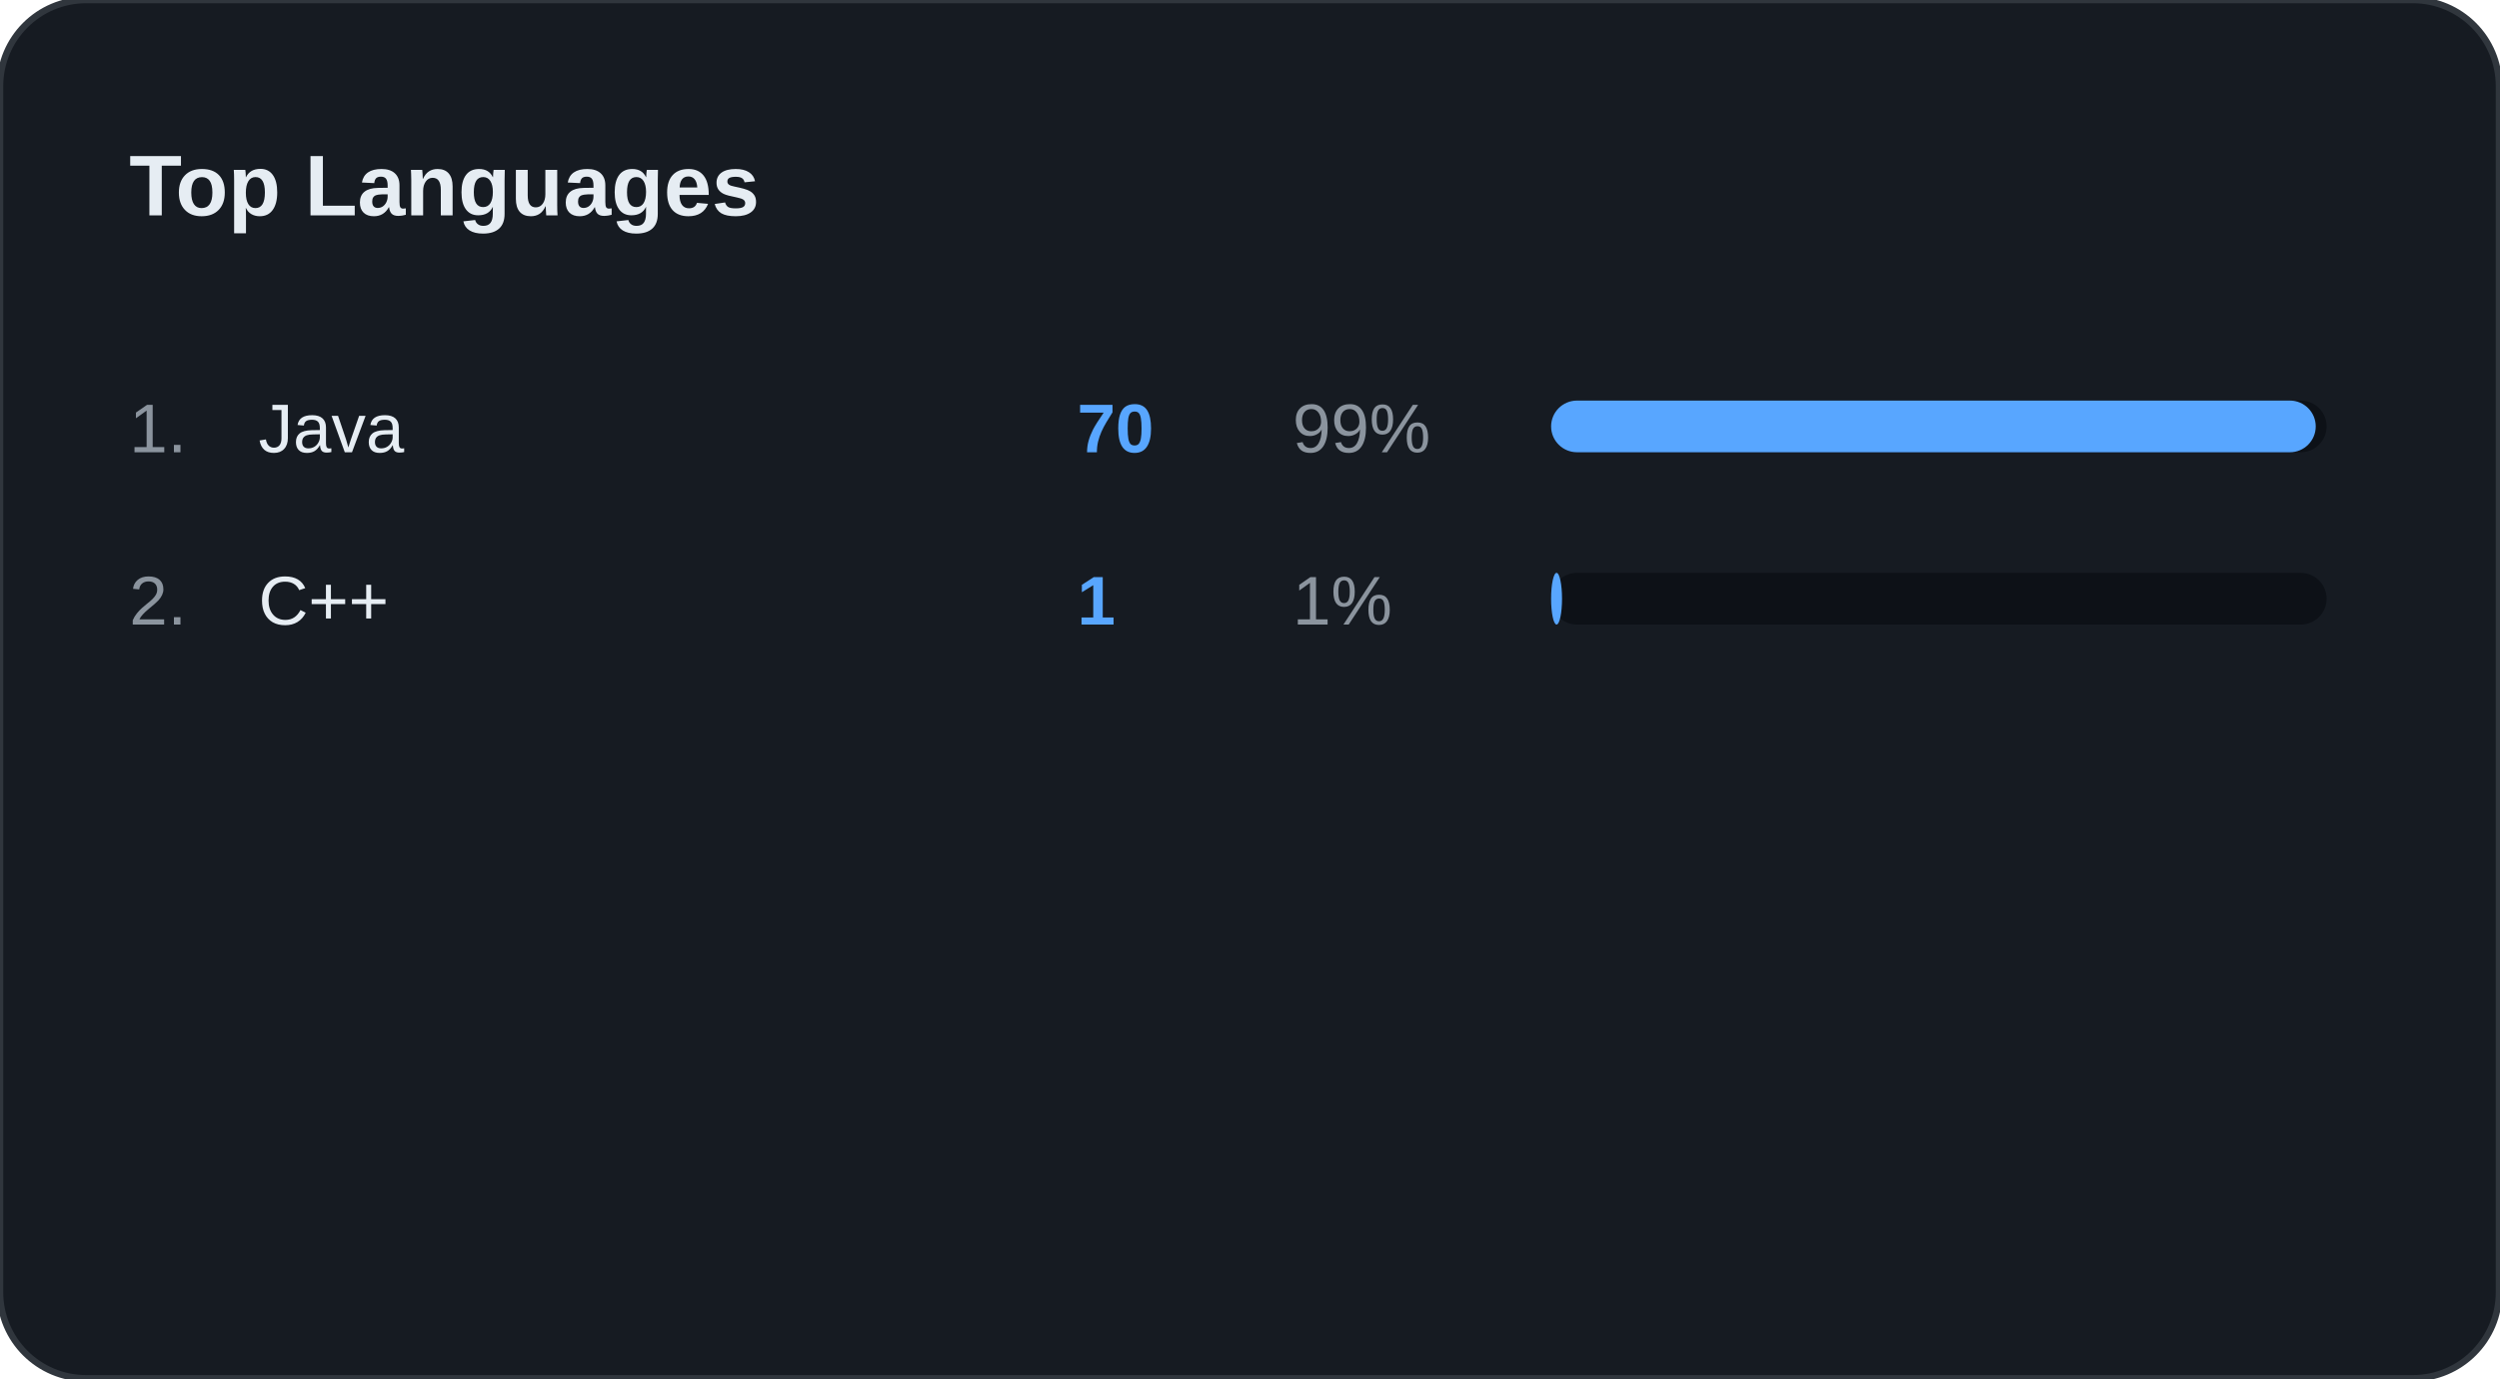
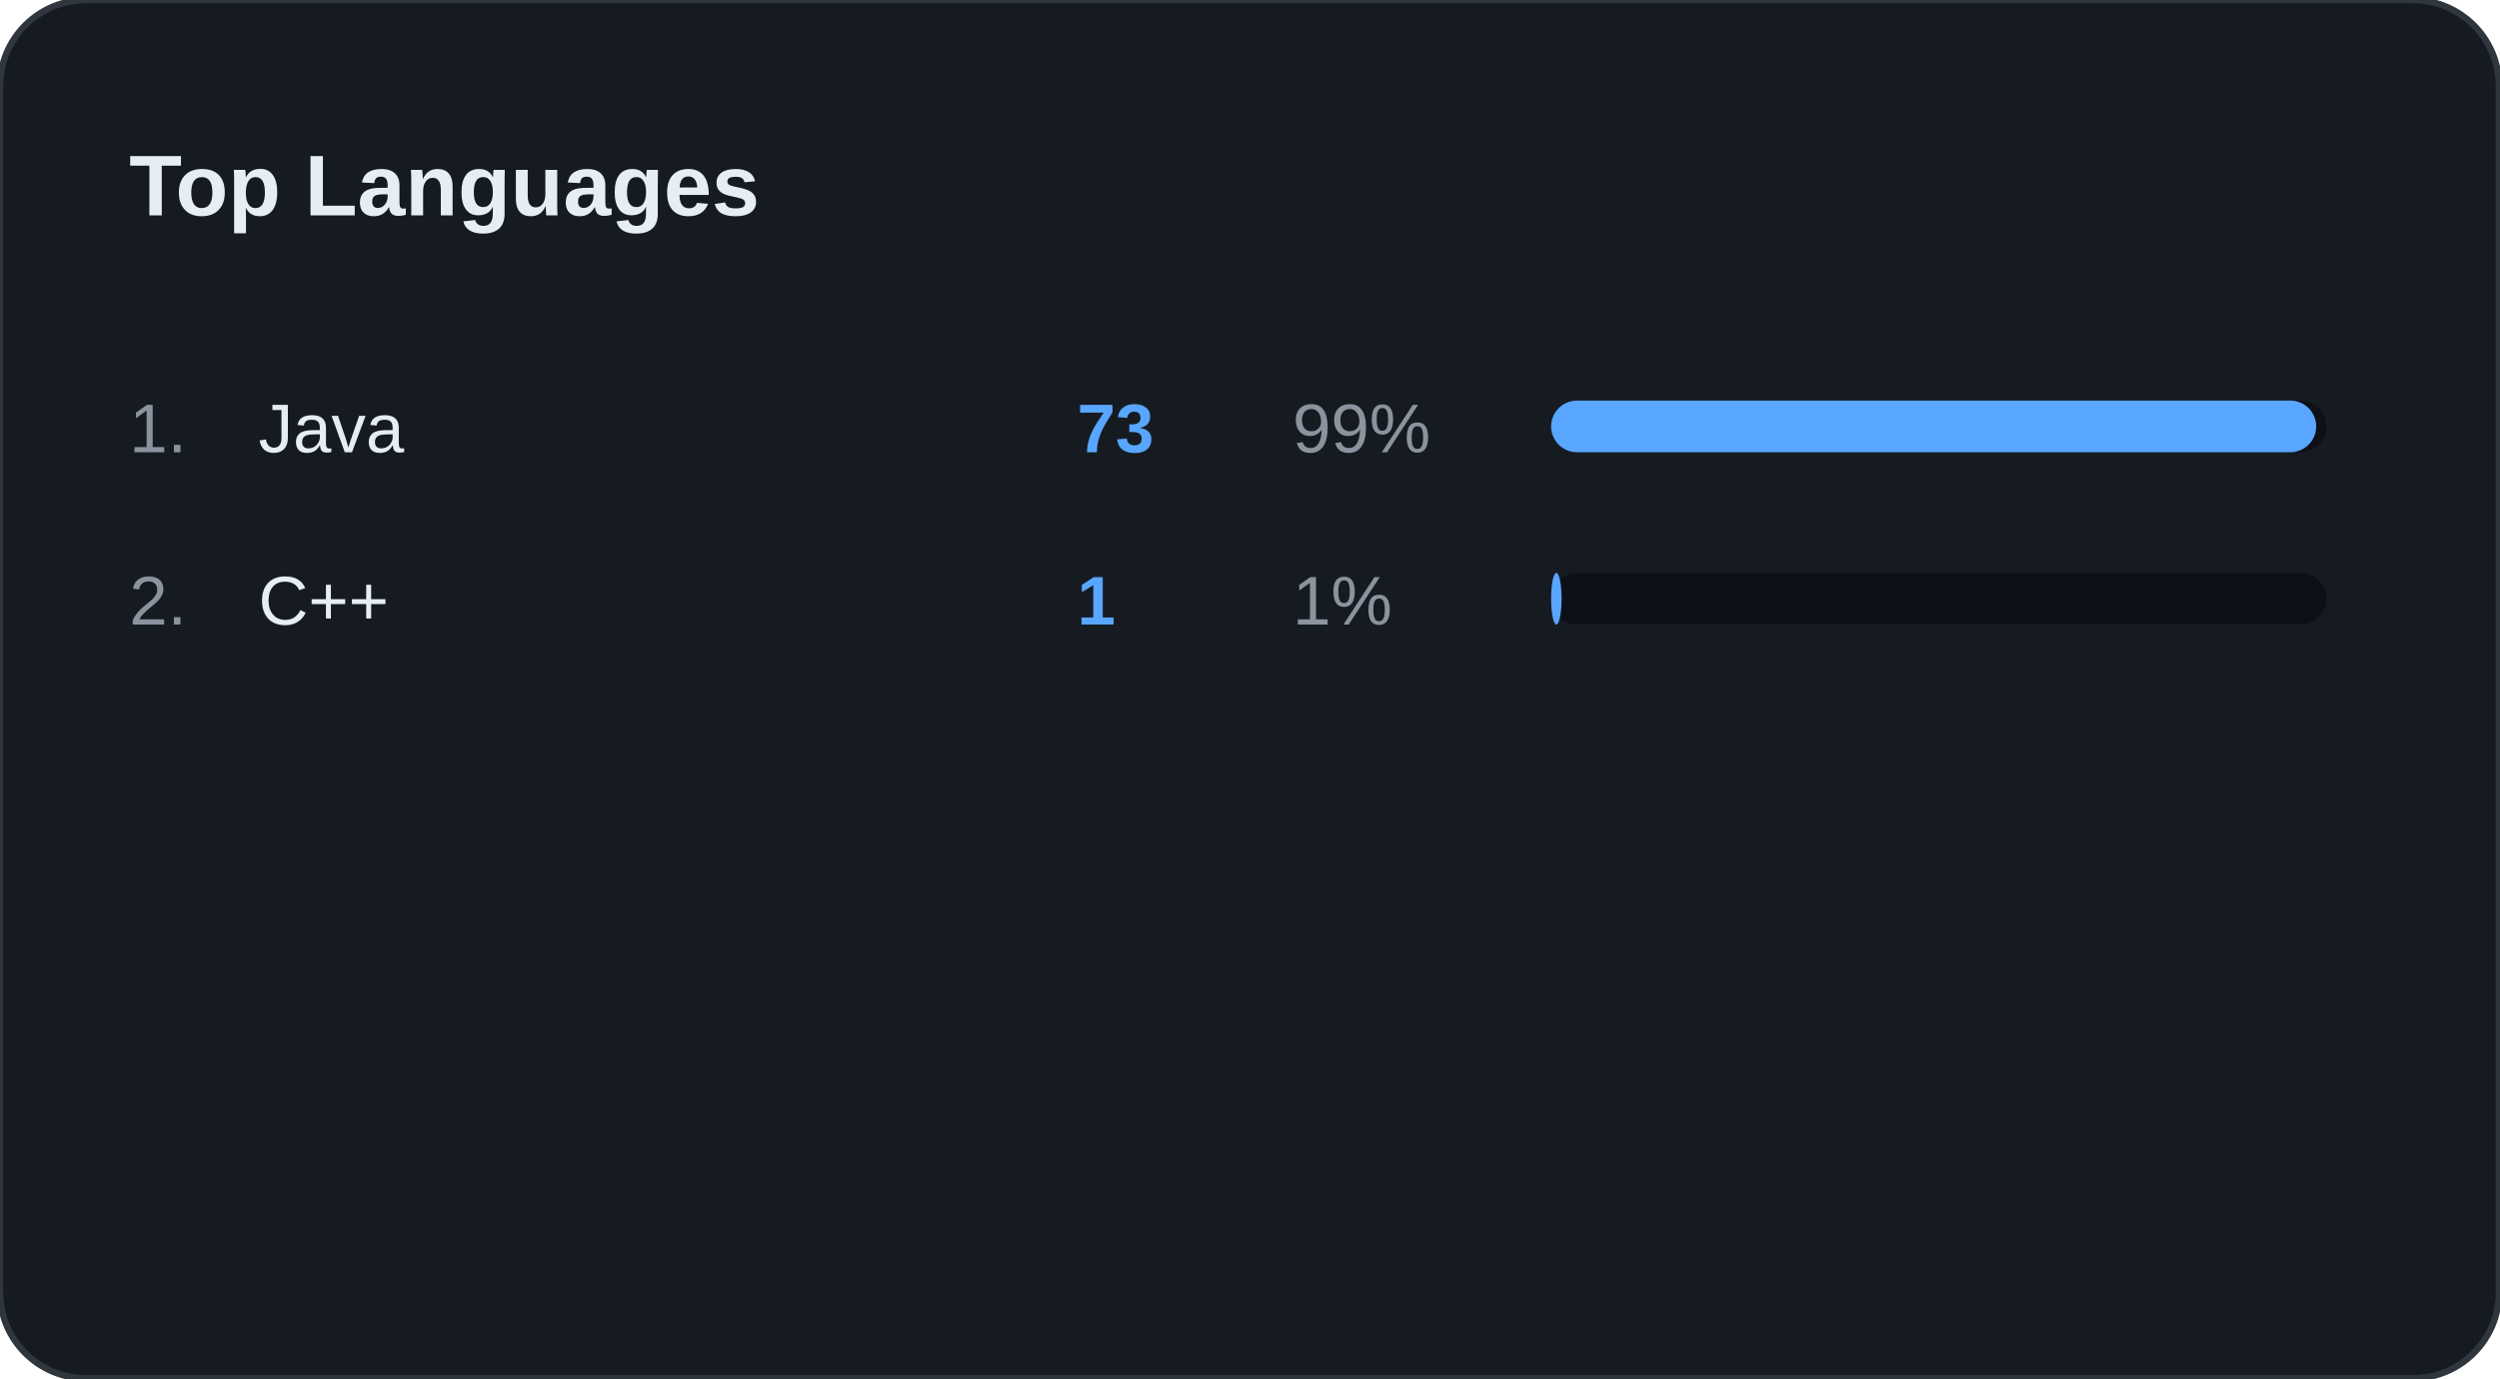
<svg xmlns="http://www.w3.org/2000/svg" width="100%" viewBox="0 0 580 320" preserveAspectRatio="xMidYMid meet">
  <rect width="580" height="320" rx="20" fill="#161B22" stroke="#30363D" stroke-width="1.5" />
  <text x="30" y="50" font-family="Segoe UI, Arial, sans-serif" font-size="20" font-weight="bold" fill="#E6EDF3">Top Languages</text>
  <text x="30" y="105" font-family="Segoe UI, Arial, sans-serif" font-size="16" fill="#8B949E">1.</text>
  <text x="60" y="105" font-family="Segoe UI, Arial, sans-serif" font-size="16" fill="#E6EDF3">Java</text>
-   <text x="250" y="105" font-family="Segoe UI, Arial, sans-serif" font-size="16" font-weight="bold" fill="#58A6FF">70</text>
+   <text x="250" y="105" font-family="Segoe UI, Arial, sans-serif" font-size="16" font-weight="bold" fill="#58A6FF">73</text>
  <text x="300" y="105" font-family="Segoe UI, Arial, sans-serif" font-size="16" fill="#8B949E">99%</text>
  <rect x="360" y="93" width="180" height="12" rx="6" fill="#0D1117" />
-   <rect x="360" y="93" width="177.465" height="12" rx="6" fill="#58A6FF" />
+   <rect x="360" y="93" width="177.568" height="12" rx="6" fill="#58A6FF" />
  <text x="30" y="145" font-family="Segoe UI, Arial, sans-serif" font-size="16" fill="#8B949E">2.</text>
  <text x="60" y="145" font-family="Segoe UI, Arial, sans-serif" font-size="16" fill="#E6EDF3">C++</text>
  <text x="250" y="145" font-family="Segoe UI, Arial, sans-serif" font-size="16" font-weight="bold" fill="#58A6FF">1</text>
  <text x="300" y="145" font-family="Segoe UI, Arial, sans-serif" font-size="16" fill="#8B949E">1%</text>
  <rect x="360" y="133" width="180" height="12" rx="6" fill="#0D1117" />
-   <rect x="360" y="133" width="2.535" height="12" rx="6" fill="#58A6FF" />
+   <rect x="360" y="133" width="2.432" height="12" rx="6" fill="#58A6FF" />
</svg>
